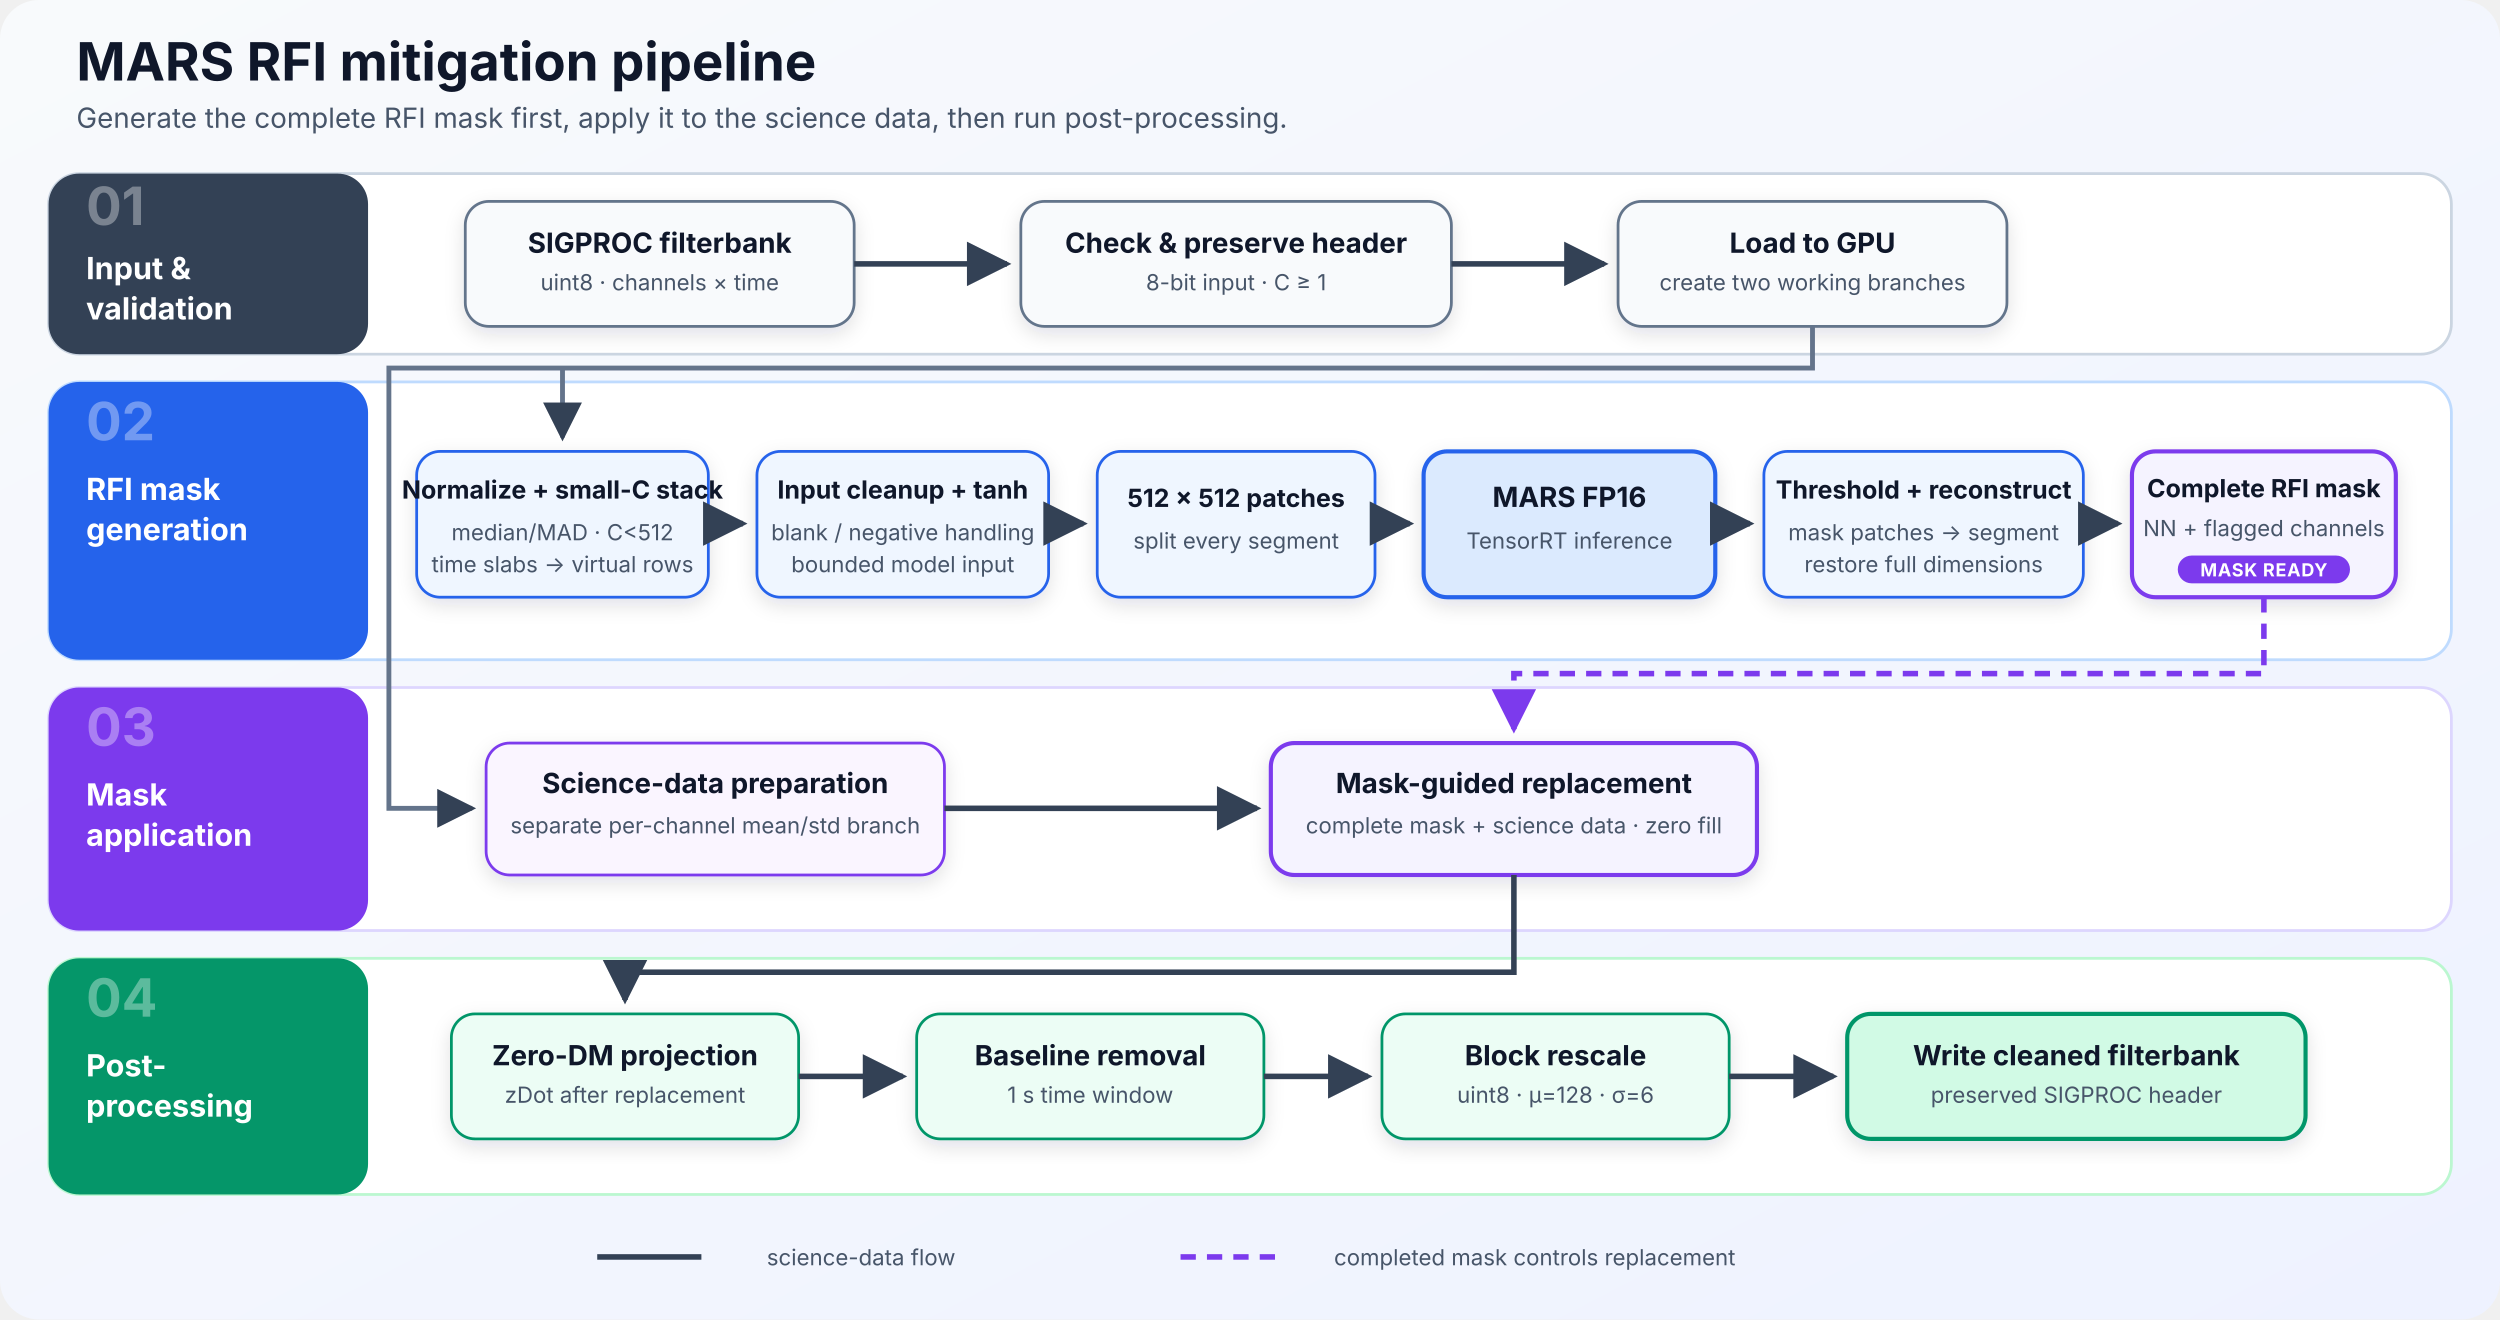
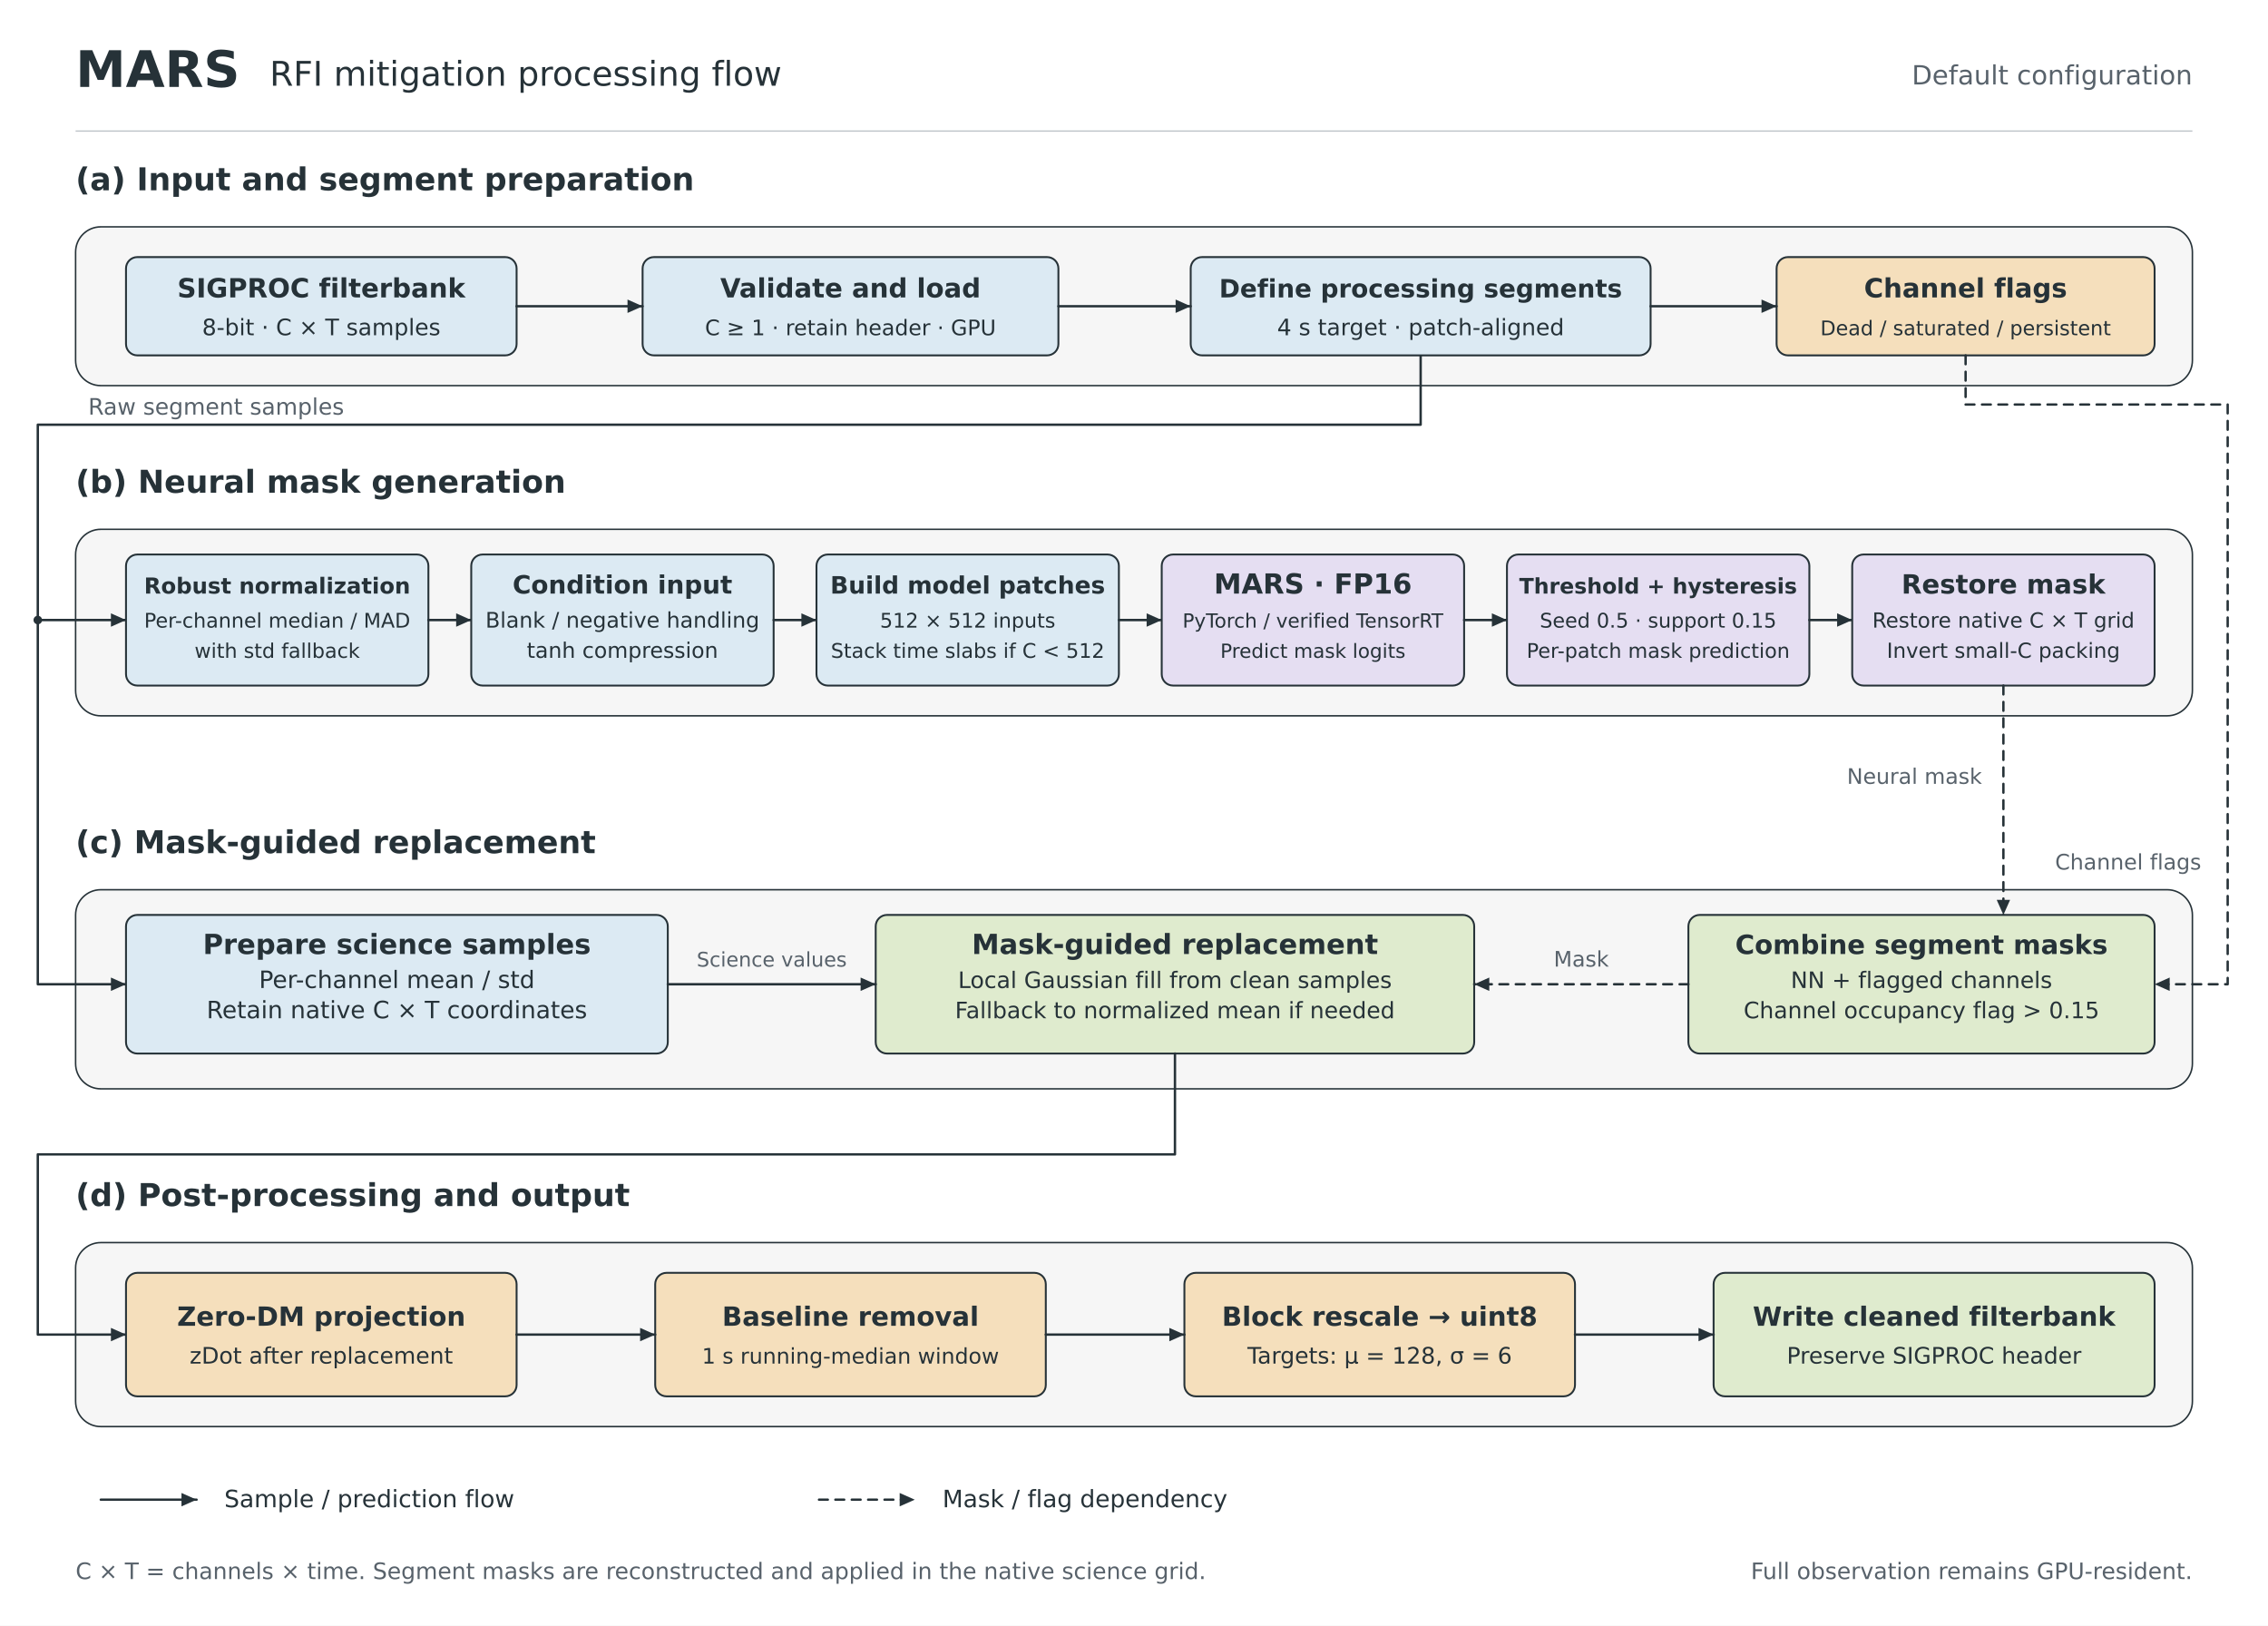
- <svg xmlns="http://www.w3.org/2000/svg" width="1800" height="950" viewBox="0 0 1800 950" role="img" aria-labelledby="title desc">
+ <svg xmlns="http://www.w3.org/2000/svg" width="1800" height="1290" viewBox="0 0 1800 1290" role="img" aria-labelledby="title desc">
  <defs>
-     <linearGradient id="page" x1="0" y1="0" x2="1" y2="1">
-       <stop offset="0" stop-color="#f8fafc" />
-       <stop offset="1" stop-color="#eef2ff" />
-     </linearGradient>
-     <filter id="shadow" x="-20%" y="-20%" width="140%" height="140%">
-       <feDropShadow dx="0" dy="5" stdDeviation="7" flood-color="#0f172a" flood-opacity="0.12" />
-     </filter>
-     <marker id="arrow" viewBox="0 0 10 10" refX="9" refY="5" markerWidth="8" markerHeight="8" orient="auto-start-reverse">
-       <path d="M0 0 L10 5 L0 10 z" fill="#334155" />
+     <marker id="arrow" viewBox="0 0 10 10" refX="9" refY="5" markerWidth="7" markerHeight="7" orient="auto-start-reverse" markerUnits="strokeWidth">
+       <path d="M 0 1 L 9 5 L 0 9 Z" fill="#263238" />
    </marker>
-     <marker id="mask-arrow" viewBox="0 0 10 10" refX="9" refY="5" markerWidth="8" markerHeight="8" orient="auto-start-reverse">
-       <path d="M0 0 L10 5 L0 10 z" fill="#7c3aed" />
-     </marker>
-     <style>
-       .title { font: 700 38px Inter, "Segoe UI", Arial, sans-serif; fill: #0f172a; }
-       .subtitle { font: 400 20px Inter, "Segoe UI", Arial, sans-serif; fill: #475569; }
-       .lane-title { font: 700 22px Inter, "Segoe UI", Arial, sans-serif; fill: #ffffff; }
-       .lane-number { font: 700 38px Inter, "Segoe UI", Arial, sans-serif; fill: #ffffff; opacity: 0.35; }
-       .node-title { font: 700 20px Inter, "Segoe UI", Arial, sans-serif; fill: #0f172a; text-anchor: middle; }
-       .node-title-small { font: 700 18px Inter, "Segoe UI", Arial, sans-serif; fill: #0f172a; text-anchor: middle; }
-       .node-copy { font: 400 16px Inter, "Segoe UI", Arial, sans-serif; fill: #475569; text-anchor: middle; }
-       .tag { font: 700 13px Inter, "Segoe UI", Arial, sans-serif; fill: #ffffff; text-anchor: middle; letter-spacing: 0.5px; }
-       .arrow { fill: none; stroke: #334155; stroke-width: 4; marker-end: url(#arrow); }
-       .branch { fill: none; stroke: #64748b; stroke-width: 3.5; marker-end: url(#arrow); }
-       .mask-link { fill: none; stroke: #7c3aed; stroke-width: 4; stroke-dasharray: 11 8; marker-end: url(#mask-arrow); }
-     </style>
+     <style>text { font-family: "DejaVu Sans", Arial, sans-serif; } .flow { fill: none; stroke: #263238; stroke-width: 1.9; stroke-linecap: round; stroke-linejoin: round; }</style>
  </defs>
-   <rect width="1800" height="950" rx="28" fill="url(#page)" />
-   <text x="55" y="58" class="title">MARS RFI mitigation pipeline</text>
-   <text x="55" y="92" class="subtitle">Generate the complete RFI mask first, apply it to the science data, then run post-processing.</text>
-   <rect x="35" y="125" width="1730" height="130" rx="22" fill="#ffffff" stroke="#cbd5e1" stroke-width="2" />
-   <rect x="35" y="275" width="1730" height="200" rx="22" fill="#ffffff" stroke="#bfdbfe" stroke-width="2" />
-   <rect x="35" y="495" width="1730" height="175" rx="22" fill="#ffffff" stroke="#ddd6fe" stroke-width="2" />
-   <rect x="35" y="690" width="1730" height="170" rx="22" fill="#ffffff" stroke="#bbf7d0" stroke-width="2" />
-   <rect x="35" y="125" width="230" height="130" rx="22" fill="#334155" />
-   <rect x="35" y="275" width="230" height="200" rx="22" fill="#2563eb" />
-   <rect x="35" y="495" width="230" height="175" rx="22" fill="#7c3aed" />
-   <rect x="35" y="690" width="230" height="170" rx="22" fill="#059669" />
-   <text x="62" y="162" class="lane-number">01</text>
-   <text x="62" y="201" class="lane-title">Input &amp;</text>
-   <text x="62" y="230" class="lane-title">validation</text>
-   <text x="62" y="317" class="lane-number">02</text>
-   <text x="62" y="360" class="lane-title">RFI mask</text>
-   <text x="62" y="389" class="lane-title">generation</text>
-   <text x="62" y="537" class="lane-number">03</text>
-   <text x="62" y="580" class="lane-title">Mask</text>
-   <text x="62" y="609" class="lane-title">application</text>
-   <text x="62" y="732" class="lane-number">04</text>
-   <text x="62" y="775" class="lane-title">Post-</text>
-   <text x="62" y="804" class="lane-title">processing</text>
-   <g filter="url(#shadow)">
-     <rect x="335" y="145" width="280" height="90" rx="17" fill="#f8fafc" stroke="#64748b" stroke-width="2" />
-     <rect x="735" y="145" width="310" height="90" rx="17" fill="#f8fafc" stroke="#64748b" stroke-width="2" />
-     <rect x="1165" y="145" width="280" height="90" rx="17" fill="#f8fafc" stroke="#64748b" stroke-width="2" />
+   <rect width="1800" height="1290" fill="white" />
+   <text x="60" y="69" font-size="40" font-weight="700" text-anchor="start" fill="#263238">MARS</text>
+   <text x="214" y="68" font-size="27" font-weight="400" text-anchor="start" fill="#263238">RFI mitigation processing flow</text>
+   <text x="1740" y="67" font-size="21" font-weight="400" text-anchor="end" fill="#58626b">Default configuration</text>
+   <line x1="60" y1="104" x2="1740" y2="104" stroke="#bcc2c7" stroke-width="1" />
+   <g id="input-group">
+     <rect x="60" y="180" width="1680" height="126" rx="20" fill="#f6f6f6" stroke="#263238" stroke-width="1.2" />
+     <text x="60" y="151" font-size="25" font-weight="600" text-anchor="start" fill="#263238">(a)  Input and segment preparation</text>
  </g>
-   <text x="475" y="182" class="node-title">SIGPROC filterbank</text>
-   <text x="475" y="209" class="node-copy">uint8 · channels × time</text>
-   <text x="890" y="182" class="node-title">Check &amp; preserve header</text>
-   <text x="890" y="209" class="node-copy">8-bit input · C ≥ 1</text>
-   <text x="1305" y="182" class="node-title">Load to GPU</text>
-   <text x="1305" y="209" class="node-copy">create two working branches</text>
-   <path d="M615 190 H725" class="arrow" />
-   <path d="M1045 190 H1155" class="arrow" />
-   <path d="M1305 235 V265 H280 V582 H340" class="branch" />
-   <path d="M405 265 V315" class="branch" />
-   <g filter="url(#shadow)">
-     <rect x="300" y="325" width="210" height="105" rx="17" fill="#eff6ff" stroke="#2563eb" stroke-width="2" />
-     <rect x="545" y="325" width="210" height="105" rx="17" fill="#eff6ff" stroke="#2563eb" stroke-width="2" />
-     <rect x="790" y="325" width="200" height="105" rx="17" fill="#eff6ff" stroke="#2563eb" stroke-width="2" />
-     <rect x="1025" y="325" width="210" height="105" rx="17" fill="#dbeafe" stroke="#2563eb" stroke-width="3" />
-     <rect x="1270" y="325" width="230" height="105" rx="17" fill="#eff6ff" stroke="#2563eb" stroke-width="2" />
-     <rect x="1535" y="325" width="190" height="105" rx="17" fill="#f5f3ff" stroke="#7c3aed" stroke-width="3" />
+   <g id="mask-group">
+     <rect x="60" y="420" width="1680" height="148" rx="20" fill="#f6f6f6" stroke="#263238" stroke-width="1.2" />
+     <text x="60" y="391" font-size="25" font-weight="600" text-anchor="start" fill="#263238">(b)  Neural mask generation</text>
  </g>
-   <text x="405" y="359" class="node-title-small">Normalize + small-C stack</text>
-   <text x="405" y="389" class="node-copy">median/MAD · C&lt;512</text>
-   <text x="405" y="412" class="node-copy">time slabs → virtual rows</text>
-   <text x="650" y="359" class="node-title-small">Input cleanup + tanh</text>
-   <text x="650" y="389" class="node-copy">blank / negative handling</text>
-   <text x="650" y="412" class="node-copy">bounded model input</text>
-   <text x="890" y="365" class="node-title-small">512 × 512 patches</text>
-   <text x="890" y="395" class="node-copy">split every segment</text>
-   <text x="1130" y="365" class="node-title">MARS FP16</text>
-   <text x="1130" y="395" class="node-copy">TensorRT inference</text>
-   <text x="1385" y="359" class="node-title-small">Threshold + reconstruct</text>
-   <text x="1385" y="389" class="node-copy">mask patches → segment</text>
-   <text x="1385" y="412" class="node-copy">restore full dimensions</text>
-   <text x="1630" y="358" class="node-title-small">Complete RFI mask</text>
-   <text x="1630" y="386" class="node-copy">NN + flagged channels</text>
-   <rect x="1568" y="400" width="124" height="20" rx="10" fill="#7c3aed" />
-   <text x="1630" y="415" class="tag">MASK READY</text>
-   <path d="M510 377 H535" class="arrow" />
-   <path d="M755 377 H780" class="arrow" />
-   <path d="M990 377 H1015" class="arrow" />
-   <path d="M1235 377 H1260" class="arrow" />
-   <path d="M1500 377 H1525" class="arrow" />
-   <g filter="url(#shadow)">
-     <rect x="350" y="535" width="330" height="95" rx="17" fill="#faf5ff" stroke="#7c3aed" stroke-width="2" />
-     <rect x="915" y="535" width="350" height="95" rx="17" fill="#f5f3ff" stroke="#7c3aed" stroke-width="3" />
+   <g id="replacement-group">
+     <rect x="60" y="706" width="1680" height="158" rx="20" fill="#f6f6f6" stroke="#263238" stroke-width="1.2" />
+     <text x="60" y="677" font-size="25" font-weight="600" text-anchor="start" fill="#263238">(c)  Mask-guided replacement</text>
  </g>
-   <text x="515" y="571" class="node-title">Science-data preparation</text>
-   <text x="515" y="600" class="node-copy">separate per-channel mean/std branch</text>
-   <text x="1090" y="571" class="node-title">Mask-guided replacement</text>
-   <text x="1090" y="600" class="node-copy">complete mask + science data · zero fill</text>
-   <path d="M680 582 H905" class="arrow" />
-   <path d="M1630 430 V485 H1090 V525" class="mask-link" />
-   <g filter="url(#shadow)">
-     <rect x="325" y="730" width="250" height="90" rx="17" fill="#ecfdf5" stroke="#059669" stroke-width="2" />
-     <rect x="660" y="730" width="250" height="90" rx="17" fill="#ecfdf5" stroke="#059669" stroke-width="2" />
-     <rect x="995" y="730" width="250" height="90" rx="17" fill="#ecfdf5" stroke="#059669" stroke-width="2" />
-     <rect x="1330" y="730" width="330" height="90" rx="17" fill="#d1fae5" stroke="#059669" stroke-width="3" />
+   <g id="postprocessing-group">
+     <rect x="60" y="986" width="1680" height="146" rx="20" fill="#f6f6f6" stroke="#263238" stroke-width="1.2" />
+     <text x="60" y="957" font-size="25" font-weight="600" text-anchor="start" fill="#263238">(d)  Post-processing and output</text>
  </g>
-   <text x="450" y="767" class="node-title">Zero-DM projection</text>
-   <text x="450" y="794" class="node-copy">zDot after replacement</text>
-   <text x="785" y="767" class="node-title">Baseline removal</text>
-   <text x="785" y="794" class="node-copy">1 s time window</text>
-   <text x="1120" y="767" class="node-title">Block rescale</text>
-   <text x="1120" y="794" class="node-copy">uint8 · μ=128 · σ=6</text>
-   <text x="1495" y="767" class="node-title">Write cleaned filterbank</text>
-   <text x="1495" y="794" class="node-copy">preserved SIGPROC header</text>
-   <path d="M1090 630 V700 H450 V720" class="arrow" />
-   <path d="M575 775 H650" class="arrow" />
-   <path d="M910 775 H985" class="arrow" />
-   <path d="M1245 775 H1320" class="arrow" />
-   <line x1="430" y1="905" x2="505" y2="905" stroke="#334155" stroke-width="4" />
-   <text x="620" y="911" class="node-copy">science-data flow</text>
-   <line x1="850" y1="905" x2="925" y2="905" stroke="#7c3aed" stroke-width="4" stroke-dasharray="11 8" />
-   <text x="1105" y="911" class="node-copy">completed mask controls replacement</text>
+   <path d="M1127.5 282 V337 H30 V781 H100" class="flow" marker-end="url(#arrow)" id="science-branch" />
+   <path d="M30 492 H100" class="flow" marker-end="url(#arrow)" id="neural-input-branch" />
+   <circle cx="30" cy="492" r="3.4" fill="#263238" />
+   <text x="70" y="329" font-size="18" font-weight="400" text-anchor="start" fill="#58626b">Raw segment samples</text>
+   <g id="input-filterbank">
+     <rect x="100" y="204" width="310" height="78" rx="9" fill="#dceaf3" stroke="#263238" stroke-width="1.5" />
+     <text x="255.0" y="236.0" font-size="21" font-weight="600" text-anchor="middle" fill="#263238">SIGPROC filterbank</text>
+     <text x="255.0" y="266.0" font-size="18" font-weight="400" text-anchor="middle" fill="#263238">8-bit · C × T samples</text>
+   </g>
+   <g id="validate-load">
+     <rect x="510" y="204" width="330" height="78" rx="9" fill="#dceaf3" stroke="#263238" stroke-width="1.5" />
+     <text x="675.0" y="236.0" font-size="21" font-weight="600" text-anchor="middle" fill="#263238">Validate and load</text>
+     <text x="675.0" y="266.0" font-size="17" font-weight="400" text-anchor="middle" fill="#263238">C ≥ 1 · retain header · GPU</text>
+   </g>
+   <g id="define-segments">
+     <rect x="945" y="204" width="365" height="78" rx="9" fill="#dceaf3" stroke="#263238" stroke-width="1.5" />
+     <text x="1127.5" y="236.0" font-size="20" font-weight="600" text-anchor="middle" fill="#263238">Define processing segments</text>
+     <text x="1127.5" y="266.0" font-size="18" font-weight="400" text-anchor="middle" fill="#263238">4 s target · patch-aligned</text>
+   </g>
+   <g id="channel-flags">
+     <rect x="1410" y="204" width="300" height="78" rx="9" fill="#f5dfbc" stroke="#263238" stroke-width="1.5" />
+     <text x="1560.0" y="236.0" font-size="21" font-weight="600" text-anchor="middle" fill="#263238">Channel flags</text>
+     <text x="1560.0" y="266.0" font-size="16" font-weight="400" text-anchor="middle" fill="#263238">Dead / saturated / persistent</text>
+   </g>
+   <path d="M410 243 H510" class="flow" marker-end="url(#arrow)" />
+   <path d="M840 243 H945" class="flow" marker-end="url(#arrow)" />
+   <path d="M1310 243 H1410" class="flow" marker-end="url(#arrow)" />
+   <path d="M1560 282 V321 H1768 V781 H1710" class="flow" marker-end="url(#arrow)" stroke-dasharray="7 6" id="flags-to-combination" />
+   <g id="robust-normalization">
+     <rect x="100" y="440" width="240" height="104" rx="9" fill="#dceaf3" stroke="#263238" stroke-width="1.5" />
+     <text x="220.0" y="471" font-size="17.5" font-weight="600" text-anchor="middle" fill="#263238">Robust normalization</text>
+     <text x="220.0" y="498" font-size="16" font-weight="400" text-anchor="middle" fill="#263238">Per-channel median / MAD</text>
+     <text x="220.0" y="522" font-size="16" font-weight="400" text-anchor="middle" fill="#263238">with std fallback</text>
+   </g>
+   <path d="M340 492 H374" class="flow" marker-end="url(#arrow)" />
+   <g id="condition-input">
+     <rect x="374" y="440" width="240" height="104" rx="9" fill="#dceaf3" stroke="#263238" stroke-width="1.5" />
+     <text x="494.0" y="471" font-size="20" font-weight="600" text-anchor="middle" fill="#263238">Condition input</text>
+     <text x="494.0" y="498" font-size="17" font-weight="400" text-anchor="middle" fill="#263238">Blank / negative handling</text>
+     <text x="494.0" y="522" font-size="17" font-weight="400" text-anchor="middle" fill="#263238">tanh compression</text>
+   </g>
+   <path d="M614 492 H648" class="flow" marker-end="url(#arrow)" />
+   <g id="build-patches">
+     <rect x="648" y="440" width="240" height="104" rx="9" fill="#dceaf3" stroke="#263238" stroke-width="1.5" />
+     <text x="768.0" y="471" font-size="19" font-weight="600" text-anchor="middle" fill="#263238">Build model patches</text>
+     <text x="768.0" y="498" font-size="16" font-weight="400" text-anchor="middle" fill="#263238">512 × 512 inputs</text>
+     <text x="768.0" y="522" font-size="16" font-weight="400" text-anchor="middle" fill="#263238">Stack time slabs if C &lt; 512</text>
+   </g>
+   <path d="M888 492 H922" class="flow" marker-end="url(#arrow)" />
+   <g id="model-inference">
+     <rect x="922" y="440" width="240" height="104" rx="9" fill="#e5def2" stroke="#263238" stroke-width="1.5" />
+     <text x="1042.0" y="471" font-size="22" font-weight="600" text-anchor="middle" fill="#263238">MARS · FP16</text>
+     <text x="1042.0" y="498" font-size="15.5" font-weight="400" text-anchor="middle" fill="#263238">PyTorch / verified TensorRT</text>
+     <text x="1042.0" y="522" font-size="15.5" font-weight="400" text-anchor="middle" fill="#263238">Predict mask logits</text>
+   </g>
+   <path d="M1162 492 H1196" class="flow" marker-end="url(#arrow)" />
+   <g id="threshold-hysteresis">
+     <rect x="1196" y="440" width="240" height="104" rx="9" fill="#e5def2" stroke="#263238" stroke-width="1.5" />
+     <text x="1316.0" y="471" font-size="17" font-weight="600" text-anchor="middle" fill="#263238">Threshold + hysteresis</text>
+     <text x="1316.0" y="498" font-size="16" font-weight="400" text-anchor="middle" fill="#263238">Seed 0.5 · support 0.15</text>
+     <text x="1316.0" y="522" font-size="16" font-weight="400" text-anchor="middle" fill="#263238">Per-patch mask prediction</text>
+   </g>
+   <path d="M1436 492 H1470" class="flow" marker-end="url(#arrow)" />
+   <g id="reconstruct-mask">
+     <rect x="1470" y="440" width="240" height="104" rx="9" fill="#e5def2" stroke="#263238" stroke-width="1.5" />
+     <text x="1590.0" y="471" font-size="21" font-weight="600" text-anchor="middle" fill="#263238">Restore mask</text>
+     <text x="1590.0" y="498" font-size="16.5" font-weight="400" text-anchor="middle" fill="#263238">Restore native C × T grid</text>
+     <text x="1590.0" y="522" font-size="16.5" font-weight="400" text-anchor="middle" fill="#263238">Invert small-C packing</text>
+   </g>
+   <path d="M1590 544 V726" class="flow" marker-end="url(#arrow)" stroke-dasharray="7 6" id="neural-mask-to-combination" />
+   <text x="1573" y="622" font-size="17" font-weight="400" text-anchor="end" fill="#58626b">Neural mask</text>
+   <text x="1747" y="690" font-size="17" font-weight="400" text-anchor="end" fill="#58626b">Channel flags</text>
+   <g id="science-preparation">
+     <rect x="100" y="726" width="430" height="110" rx="9" fill="#dceaf3" stroke="#263238" stroke-width="1.5" />
+     <text x="315.0" y="757" font-size="22" font-weight="600" text-anchor="middle" fill="#263238">Prepare science samples</text>
+     <text x="315.0" y="784" font-size="19" font-weight="400" text-anchor="middle" fill="#263238">Per-channel mean / std</text>
+     <text x="315.0" y="808" font-size="19" font-weight="400" text-anchor="middle" fill="#263238">Retain native C × T coordinates</text>
+   </g>
+   <g id="mask-guided-replacement">
+     <rect x="695" y="726" width="475" height="110" rx="9" fill="#dfebce" stroke="#263238" stroke-width="1.5" />
+     <text x="932.5" y="757" font-size="22" font-weight="600" text-anchor="middle" fill="#263238">Mask-guided replacement</text>
+     <text x="932.5" y="784" font-size="18" font-weight="400" text-anchor="middle" fill="#263238">Local Gaussian fill from clean samples</text>
+     <text x="932.5" y="808" font-size="18" font-weight="400" text-anchor="middle" fill="#263238">Fallback to normalized mean if needed</text>
+   </g>
+   <g id="combine-segment-mask">
+     <rect x="1340" y="726" width="370" height="110" rx="9" fill="#dfebce" stroke="#263238" stroke-width="1.5" />
+     <text x="1525.0" y="757" font-size="21" font-weight="600" text-anchor="middle" fill="#263238">Combine segment masks</text>
+     <text x="1525.0" y="784" font-size="18" font-weight="400" text-anchor="middle" fill="#263238">NN + flagged channels</text>
+     <text x="1525.0" y="808" font-size="18" font-weight="400" text-anchor="middle" fill="#263238">Channel occupancy flag &gt; 0.15</text>
+   </g>
+   <path d="M530 781 H695" class="flow" marker-end="url(#arrow)" id="science-to-replacement" />
+   <text x="612.5" y="767" font-size="16" font-weight="400" text-anchor="middle" fill="#58626b">Science values</text>
+   <path d="M1340 781 H1170" class="flow" marker-end="url(#arrow)" stroke-dasharray="7 6" id="mask-to-replacement" />
+   <text x="1255" y="767" font-size="17" font-weight="400" text-anchor="middle" fill="#58626b">Mask</text>
+   <path d="M932.5 836 V916 H30 V1059 H100" class="flow" marker-end="url(#arrow)" id="replacement-to-postprocessing" />
+   <g id="zero-dm-projection">
+     <rect x="100" y="1010" width="310" height="98" rx="9" fill="#f5dfbc" stroke="#263238" stroke-width="1.5" />
+     <text x="255.0" y="1052.0" font-size="21" font-weight="600" text-anchor="middle" fill="#263238">Zero-DM projection</text>
+     <text x="255.0" y="1082.0" font-size="18" font-weight="400" text-anchor="middle" fill="#263238">zDot after replacement</text>
+   </g>
+   <g id="baseline-removal">
+     <rect x="520" y="1010" width="310" height="98" rx="9" fill="#f5dfbc" stroke="#263238" stroke-width="1.5" />
+     <text x="675.0" y="1052.0" font-size="21" font-weight="600" text-anchor="middle" fill="#263238">Baseline removal</text>
+     <text x="675.0" y="1082.0" font-size="17" font-weight="400" text-anchor="middle" fill="#263238">1 s running-median window</text>
+   </g>
+   <g id="block-rescale">
+     <rect x="940" y="1010" width="310" height="98" rx="9" fill="#f5dfbc" stroke="#263238" stroke-width="1.5" />
+     <text x="1095.0" y="1052.0" font-size="21" font-weight="600" text-anchor="middle" fill="#263238">Block rescale → uint8</text>
+     <text x="1095.0" y="1082.0" font-size="18" font-weight="400" text-anchor="middle" fill="#263238">Targets: μ = 128, σ = 6</text>
+   </g>
+   <g id="write-filterbank">
+     <rect x="1360" y="1010" width="350" height="98" rx="9" fill="#dfebce" stroke="#263238" stroke-width="1.5" />
+     <text x="1535.0" y="1052.0" font-size="21" font-weight="600" text-anchor="middle" fill="#263238">Write cleaned filterbank</text>
+     <text x="1535.0" y="1082.0" font-size="18" font-weight="400" text-anchor="middle" fill="#263238">Preserve SIGPROC header</text>
+   </g>
+   <path d="M410 1059 H520" class="flow" marker-end="url(#arrow)" />
+   <path d="M830 1059 H940" class="flow" marker-end="url(#arrow)" />
+   <path d="M1250 1059 H1360" class="flow" marker-end="url(#arrow)" />
+   <path d="M80 1190 H156" class="flow" marker-end="url(#arrow)" />
+   <text x="178" y="1196" font-size="19" font-weight="400" text-anchor="start" fill="#263238">Sample / prediction flow</text>
+   <path d="M650 1190 H726" class="flow" marker-end="url(#arrow)" stroke-dasharray="7 6" />
+   <text x="748" y="1196" font-size="19" font-weight="400" text-anchor="start" fill="#263238">Mask / flag dependency</text>
+   <text x="60" y="1253" font-size="18" font-weight="400" text-anchor="start" fill="#58626b">C × T = channels × time. Segment masks are reconstructed and applied in the native science grid.</text>
+   <text x="1740" y="1253" font-size="18" font-weight="400" text-anchor="end" fill="#58626b">Full observation remains GPU-resident.</text>
</svg>
